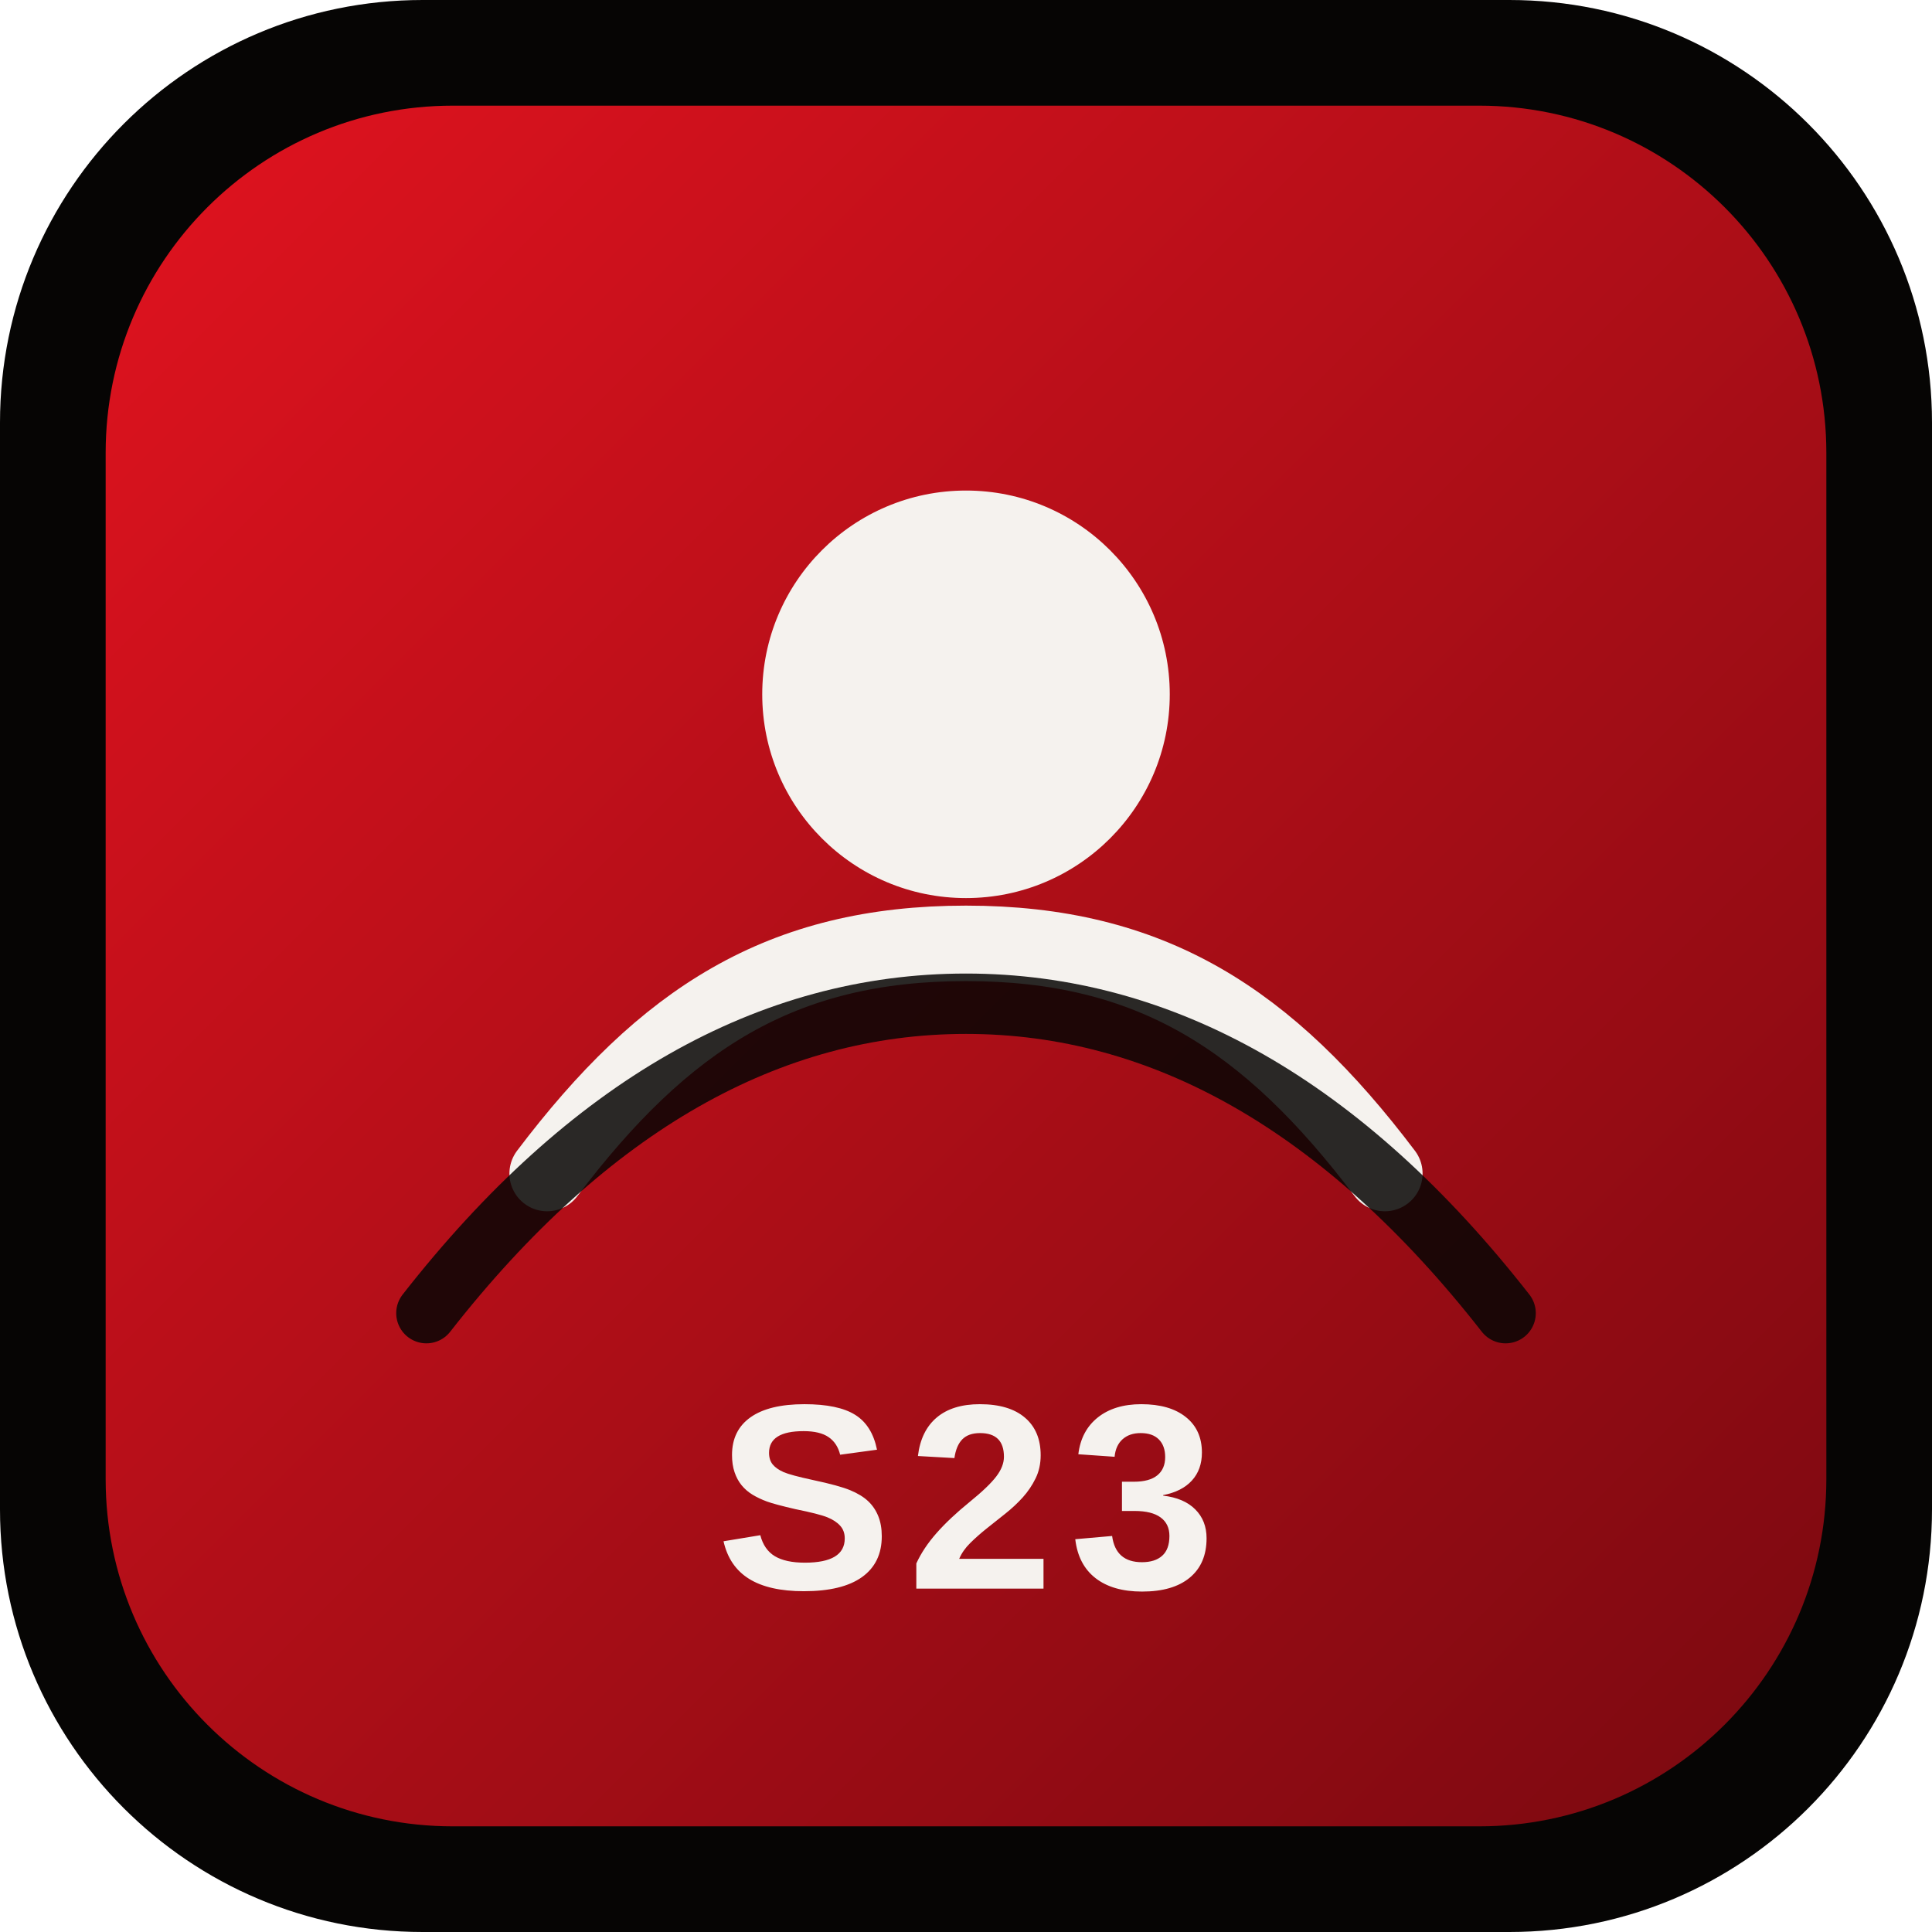
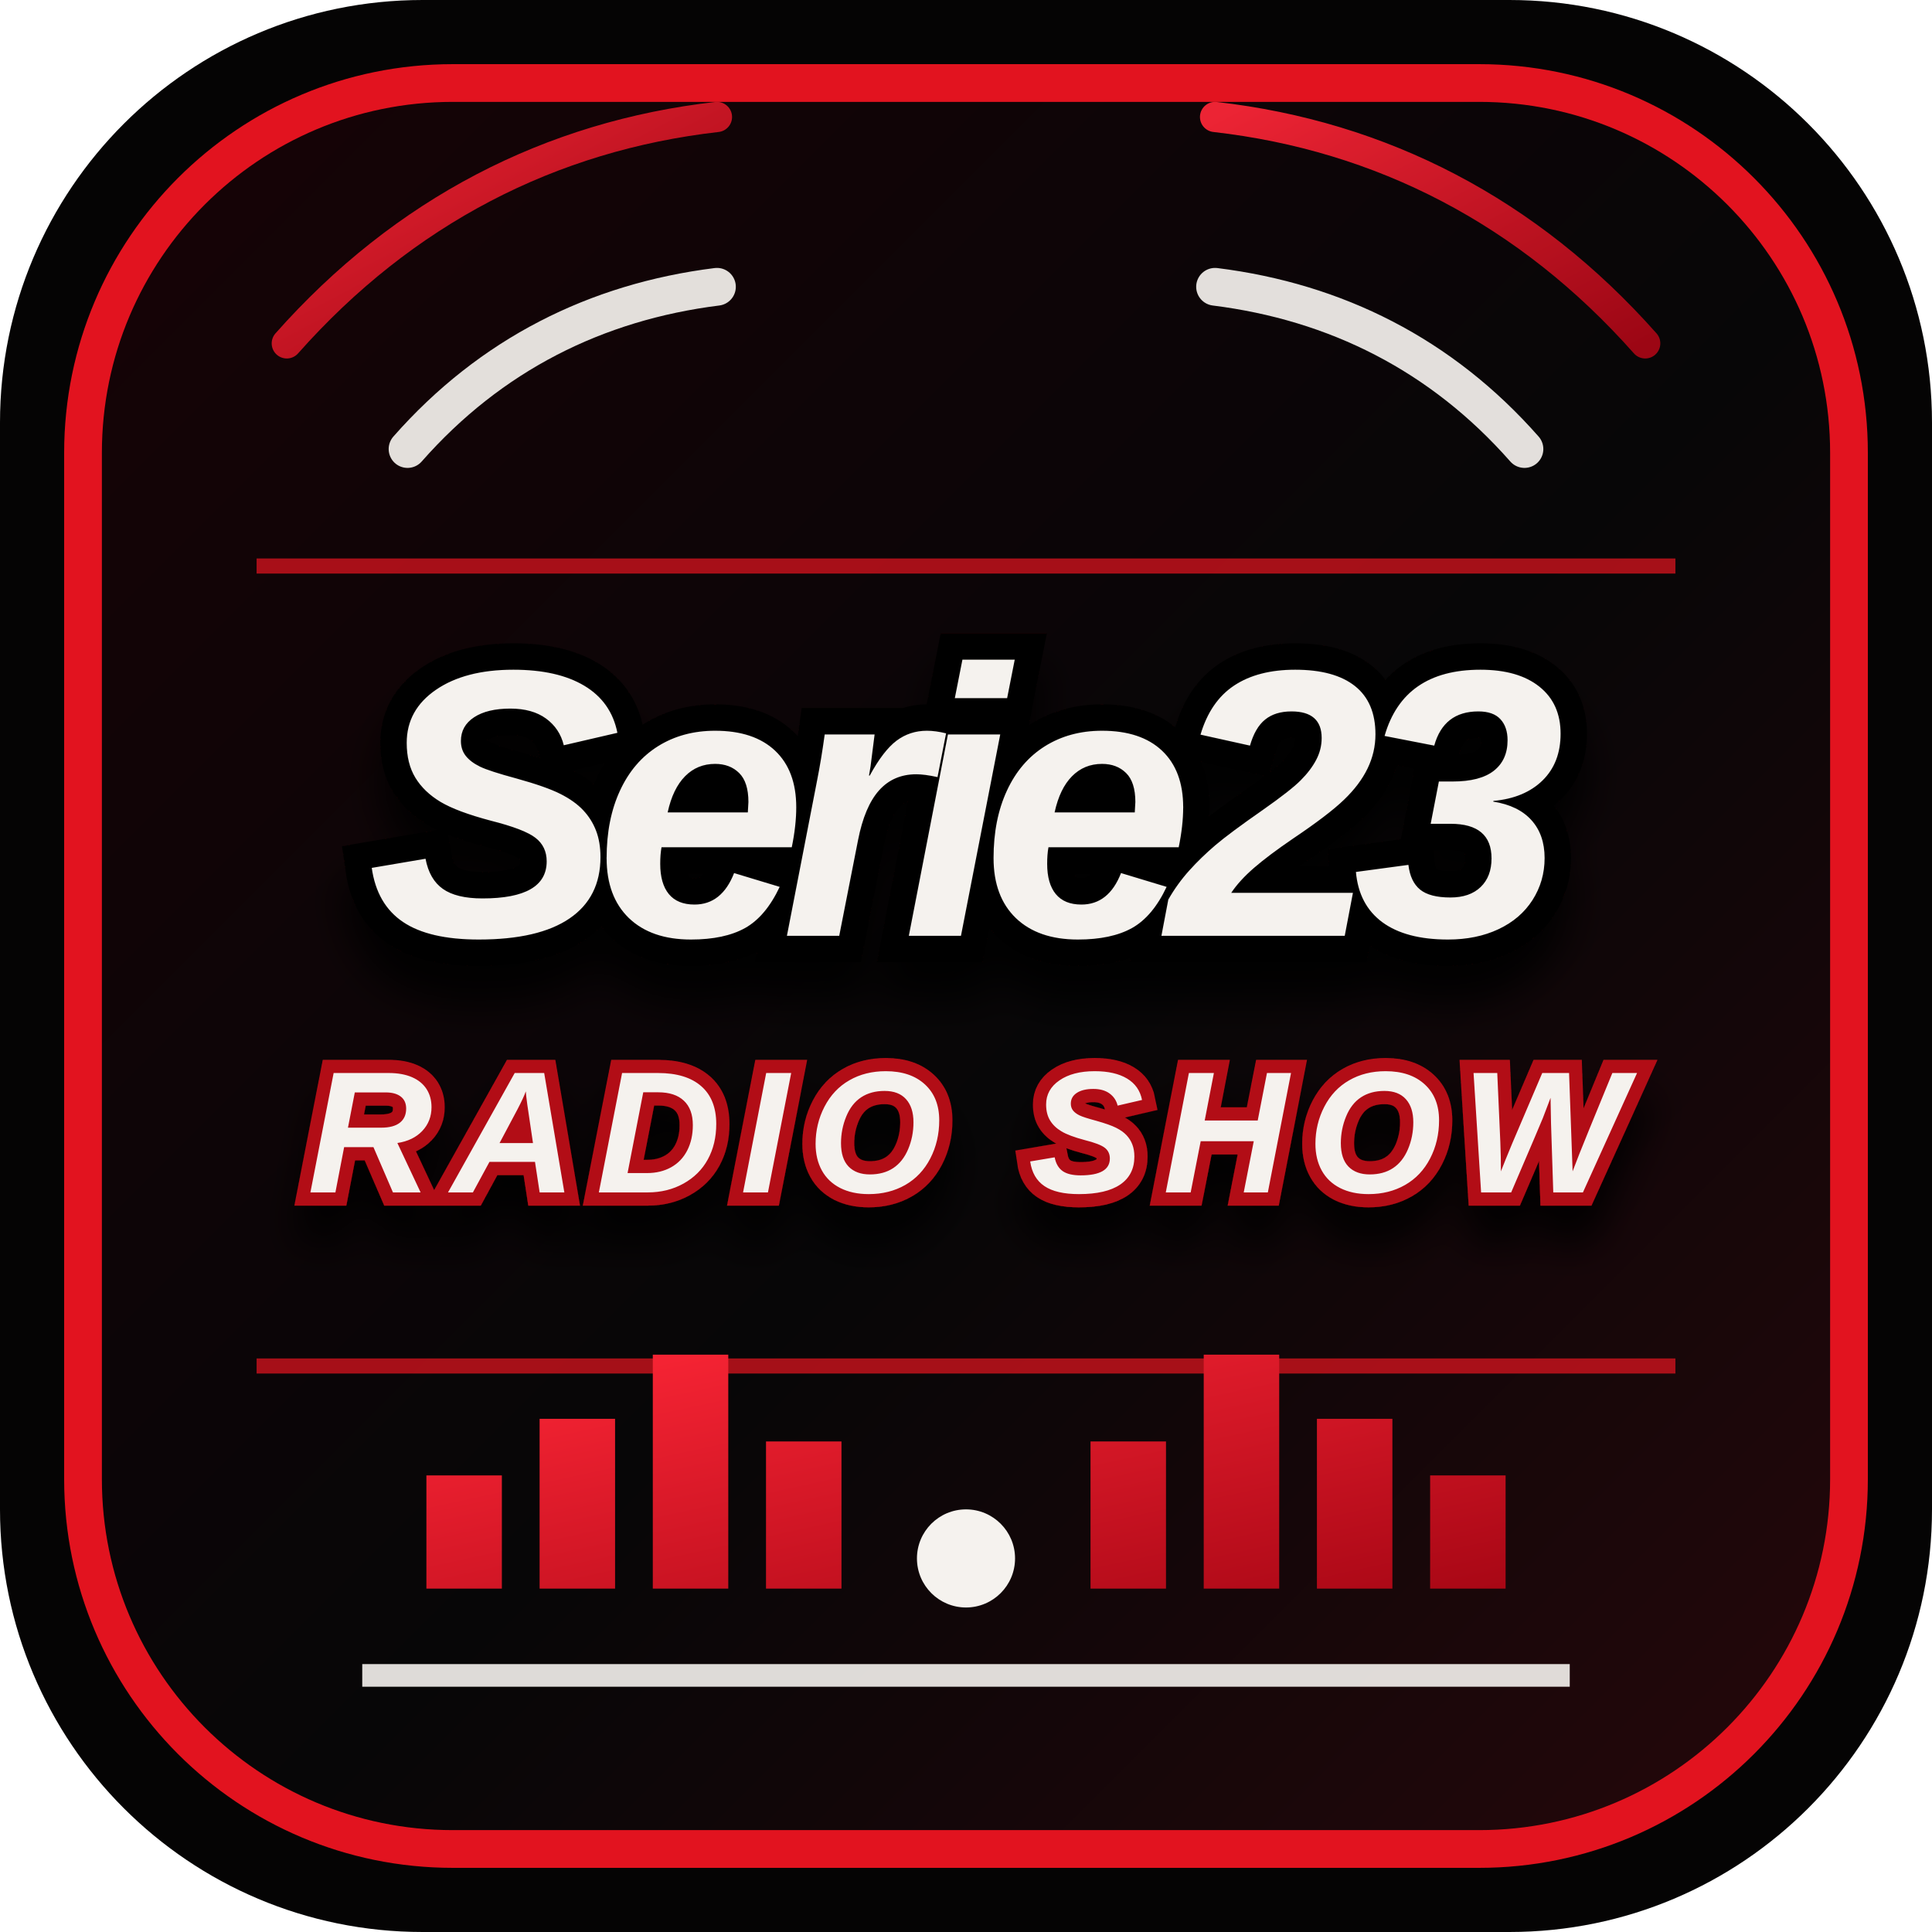
<svg xmlns="http://www.w3.org/2000/svg" viewBox="0 0 512 512" role="img" aria-labelledby="title desc">
  <defs>
    <linearGradient id="bg" x1="0" y1="0" x2="1" y2="1">
-       <stop offset="0" stop-color="#e2131f" />
-       <stop offset="1" stop-color="#790910" />
+       <stop offset="0" stop-color="#170306" />
+       <stop offset="0.55" stop-color="#070607" />
+       <stop offset="1" stop-color="#26070b" />
    </linearGradient>
+     <linearGradient id="red" x1="0" y1="0" x2="1" y2="1">
+       <stop offset="0" stop-color="#ff2737" />
+       <stop offset="1" stop-color="#a80715" />
+     </linearGradient>
+     <filter id="shadow" x="-20%" y="-20%" width="140%" height="160%">
+       <feDropShadow dx="0" dy="10" stdDeviation="5" flood-color="#000" flood-opacity=".9" />
+     </filter>
  </defs>
-   <rect width="512" height="512" rx="112" fill="#060504" />
-   <rect x="28" y="28" width="456" height="456" rx="92" fill="url(#bg)" />
-   <circle cx="256" cy="184" r="54" fill="#f5f2ee" />
-   <path d="M145 311c31-41 62-61 111-61s80 20 111 61" fill="none" stroke="#f5f2ee" stroke-width="20" stroke-linecap="round" />
-   <path d="M113 348c43-55 91-82 143-82s100 27 143 82" fill="none" stroke="#060504" stroke-width="16" stroke-linecap="round" opacity=".85" />
-   <text x="256" y="421" text-anchor="middle" font-family="Arial, sans-serif" font-size="70" font-weight="900" fill="#f5f2ee" letter-spacing="4">S23</text>
+   <rect width="512" height="512" rx="112" fill="#050404" />
+   <rect x="22" y="22" width="468" height="468" rx="98" fill="url(#bg)" stroke="#e2131f" stroke-width="10" />
+   <path d="M68 150h376M68 362h376" stroke="#e2131f" stroke-width="4" opacity=".72" />
+   <g fill="none" stroke="#f5f2ee" stroke-linecap="round" opacity=".92">
+     <path d="M108 119c22-25 50-39 82-43" stroke-width="10" />
+     <path d="M404 119c-22-25-50-39-82-43" stroke-width="10" />
+     <path d="M76 91c31-35 70-55 114-60" stroke="url(#red)" stroke-width="8" />
+     <path d="M436 91c-31-35-70-55-114-60" stroke="url(#red)" stroke-width="8" />
+   </g>
+   <g filter="url(#shadow)" text-anchor="middle" font-family="Arial Black, Arial, sans-serif" font-style="italic" font-weight="900">
+     <text x="256" y="248" font-size="101" letter-spacing="-7" fill="#f5f2ee" stroke="#060504" stroke-width="14" paint-order="stroke">Serie23</text>
+     <text x="256" y="316" font-size="46" letter-spacing="5" fill="#f5f2ee" stroke="#b20c19" stroke-width="7" paint-order="stroke">RADIO SHOW</text>
+   </g>
+   <g fill="url(#red)">
+     <path d="M113 391h20v30h-20zM143 376h20v45h-20zM173 359h20v62h-20zM203 382h20v39h-20zM289 382h20v39h-20zM319 359h20v62h-20zM349 376h20v45h-20zM379 391h20v30h-20z" />
+     <circle cx="256" cy="413" r="13" fill="#f5f2ee" />
+   </g>
+   <path d="M96 444h320" stroke="#f5f2ee" stroke-width="6" opacity=".9" />
</svg>
